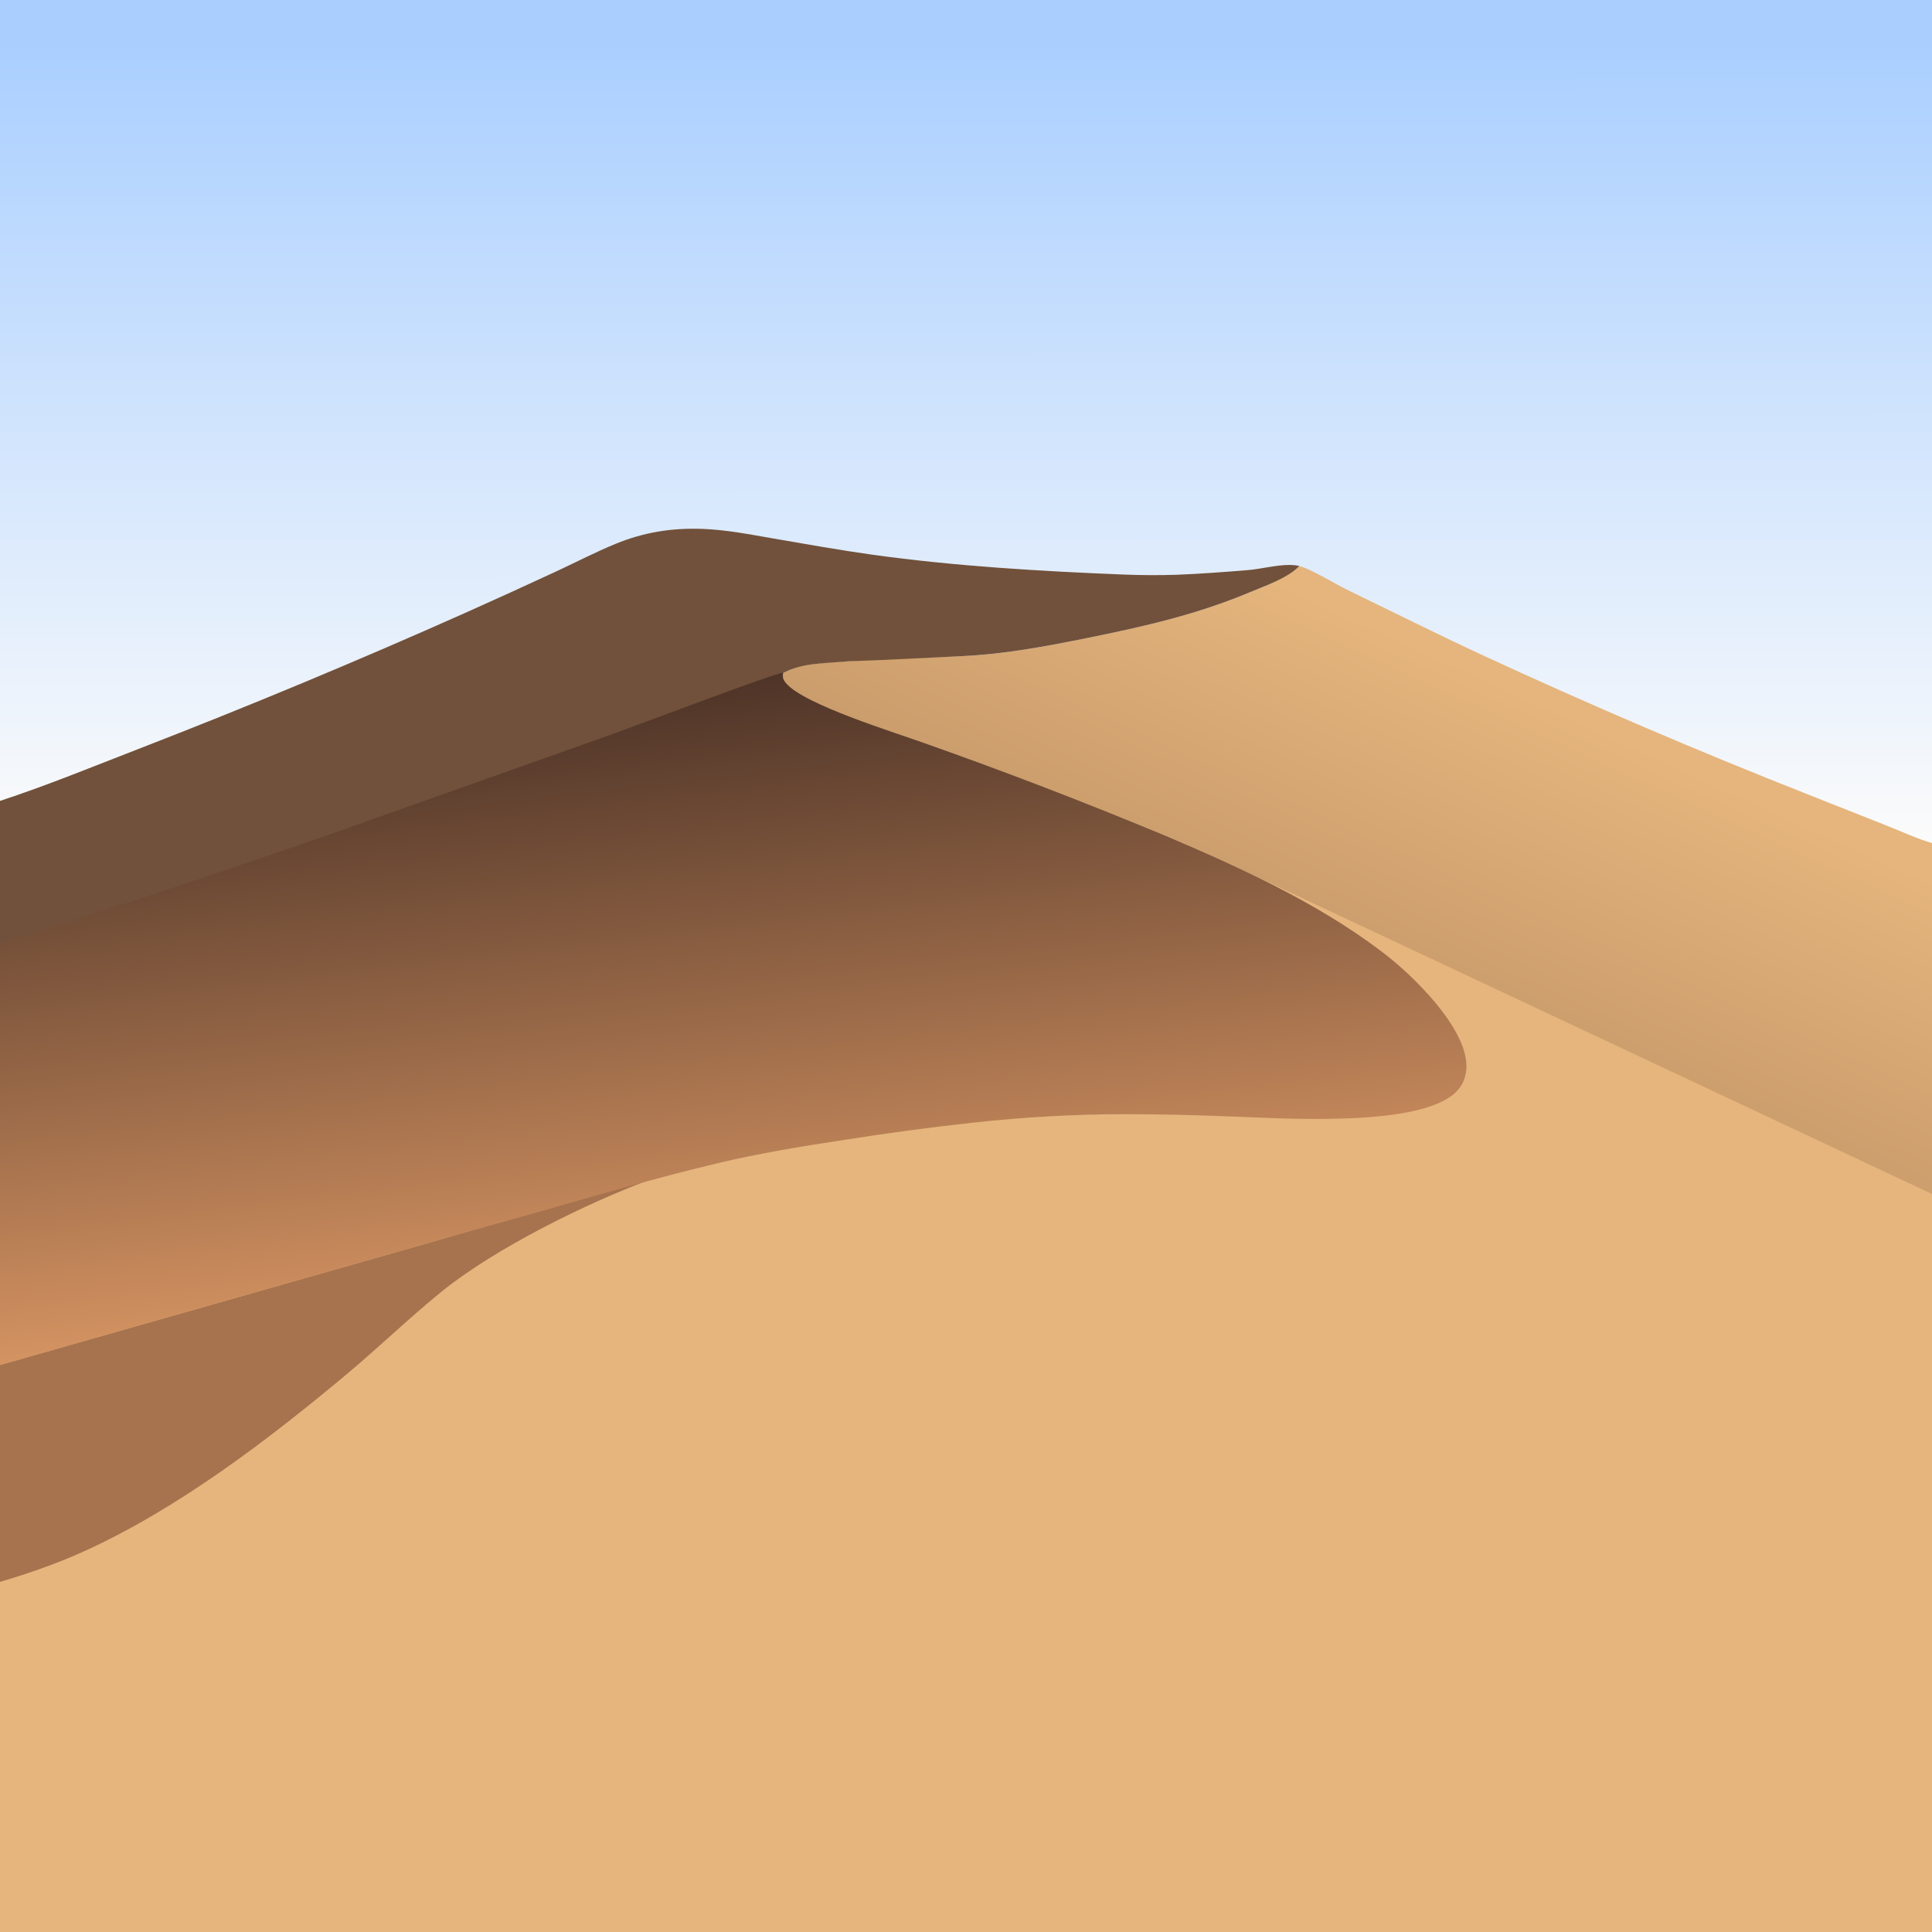
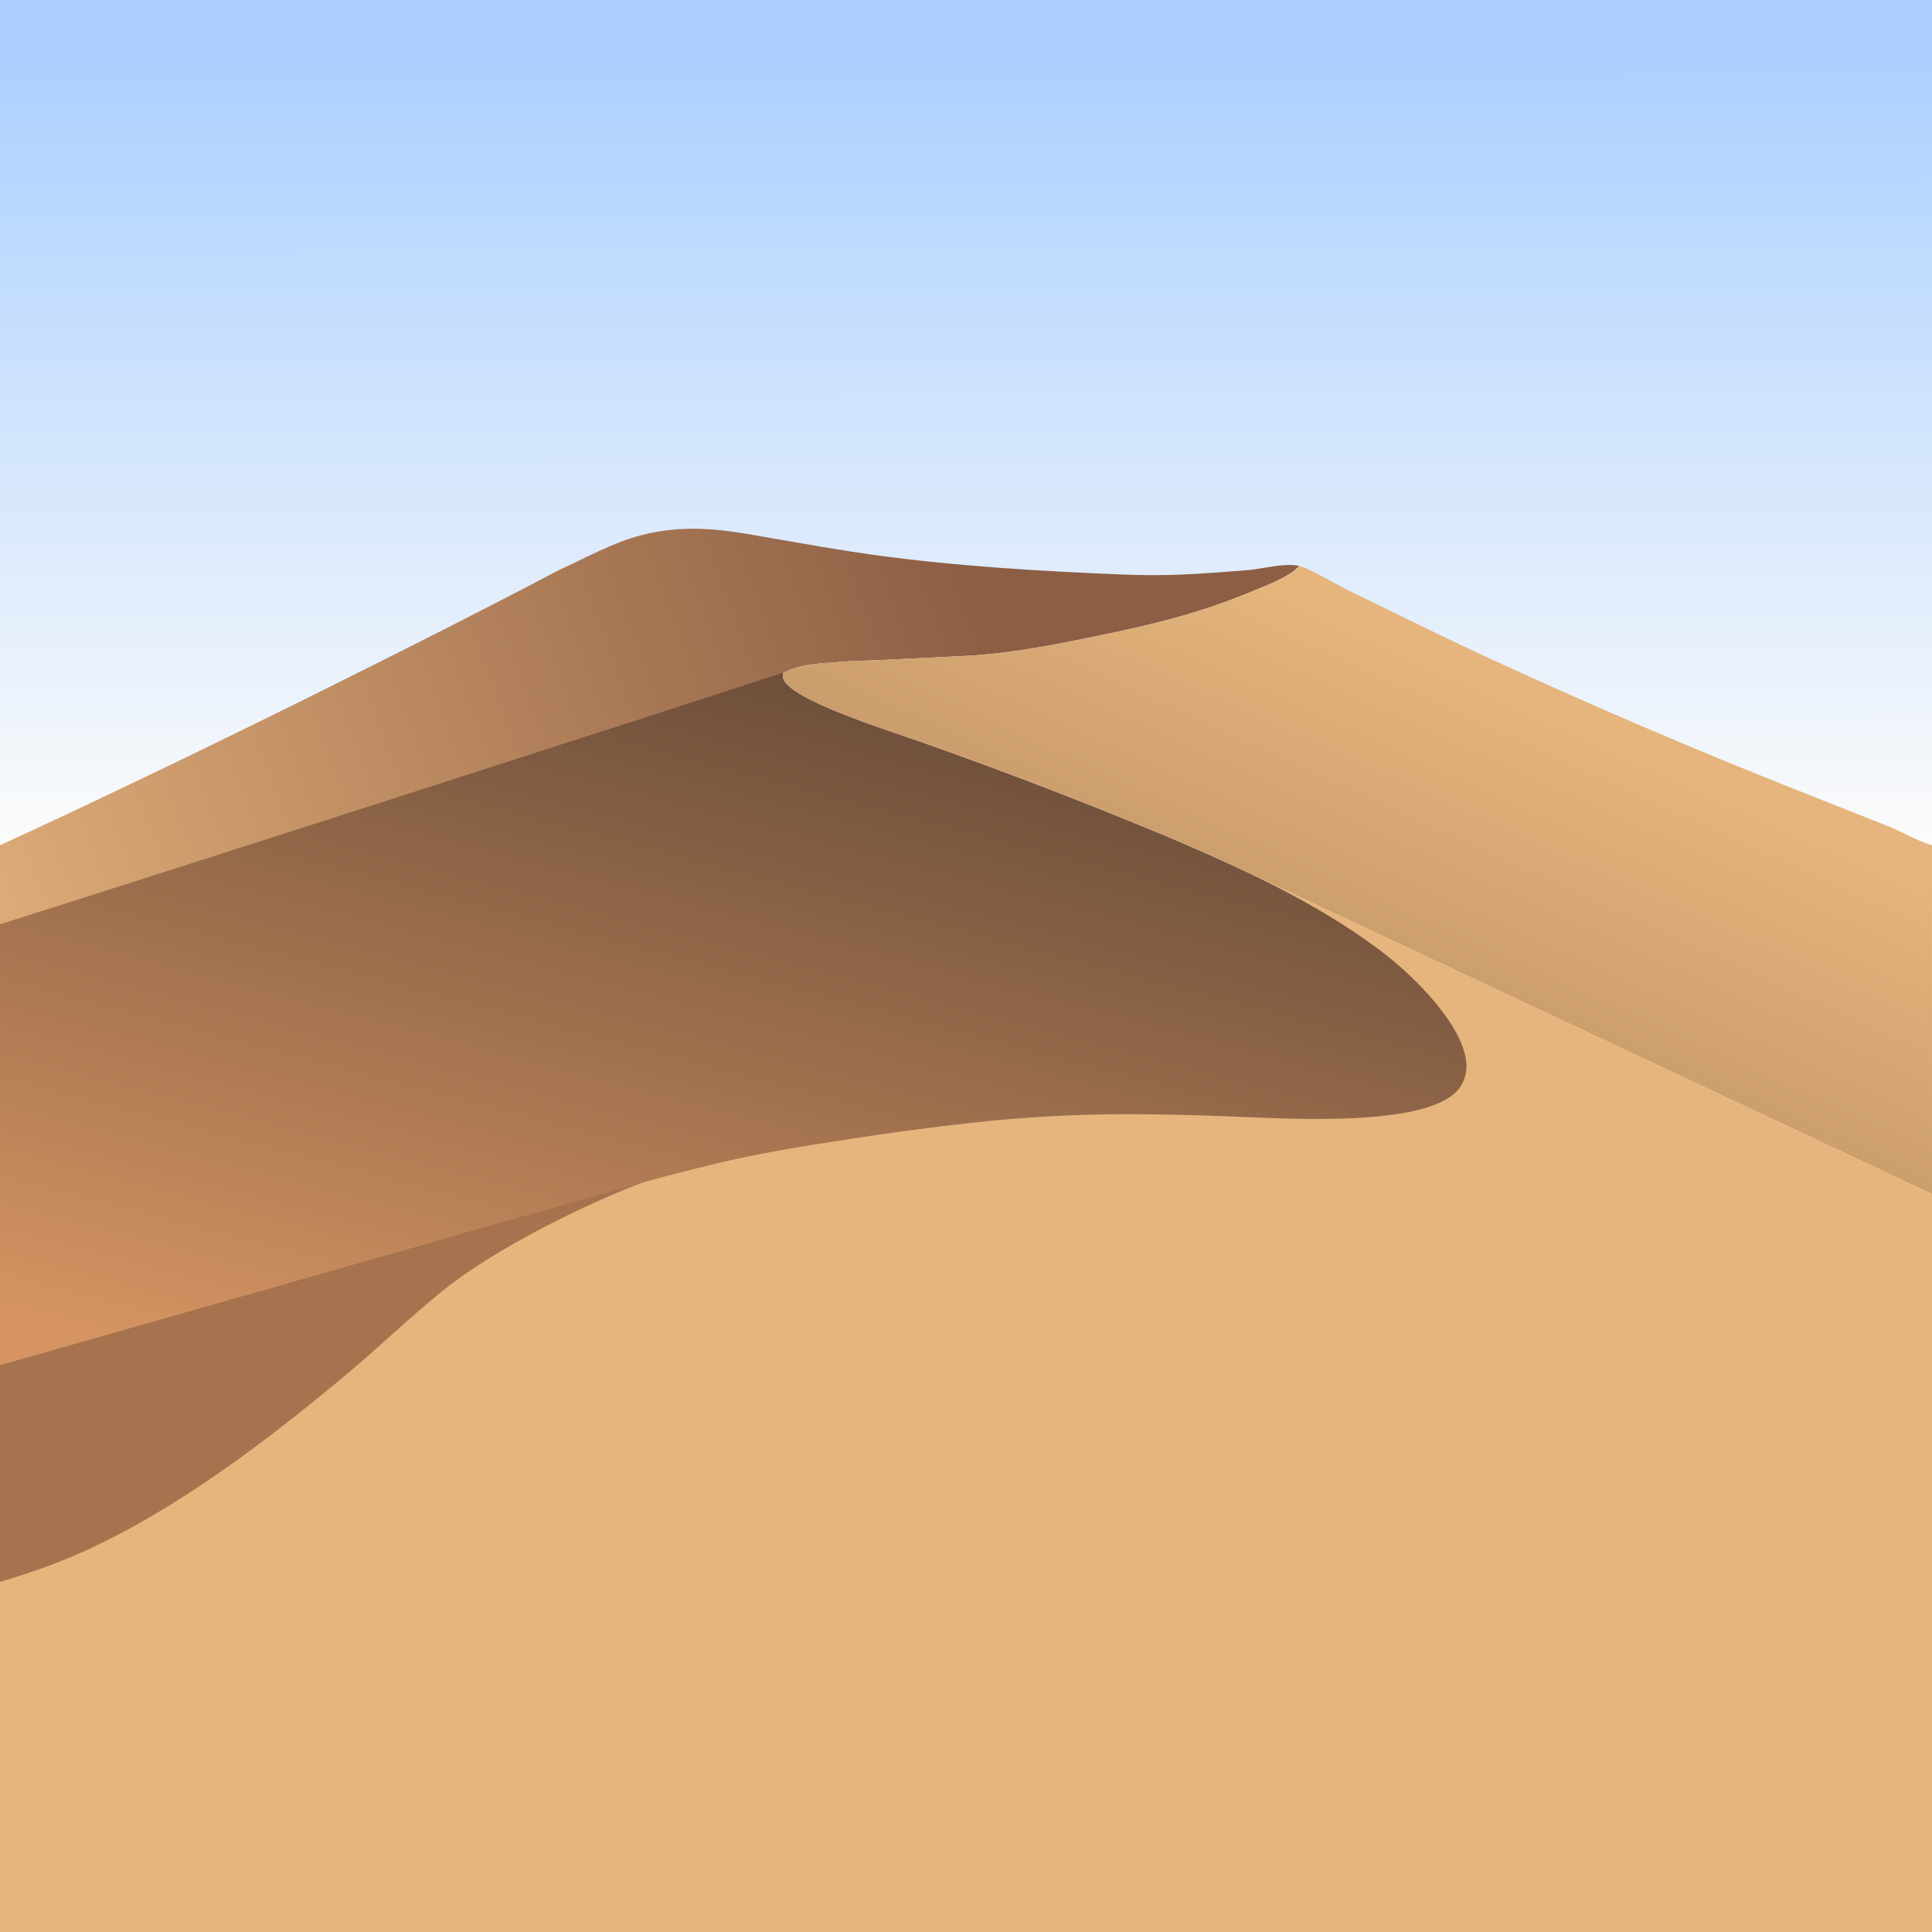
<svg xmlns="http://www.w3.org/2000/svg" width="512" height="512" viewBox="0 0 512 512" fill="none">
-   <path d="M0 0H512V14.672V223.434V512H0V419.211V361.738V249.972V212.25V15.872V0Z" fill="url(#paint0_linear_1951_13878)" />
+   <rect width="512" height="512" fill="url(#paint0_linear_1951_13878)" />
  <path d="M325.632 228.864L512 316.416V512H0V310.272L325.632 228.864Z" fill="#E5B57D" />
  <path d="M0 361.739L114.232 329.192C124.928 326.144 138.147 322.025 154.531 317.417C155.043 317.417 164.352 314.88 173.056 312.32C155.948 318.573 131.281 330.746 117.086 342.245C108.532 349.173 100.566 356.898 92.112 363.979C71.221 381.477 47.097 399.872 22.261 411.118C15.026 414.395 7.61 416.966 0 419.212V361.739Z" fill="#A7734E" />
-   <path d="M0 0H512V14.672V223.434C508.042 222.268 504.109 220.432 500.271 218.911L478.862 210.434C450.066 199.071 421.616 186.9 393.511 173.921C381.289 168.262 369.256 162.228 357.135 156.361C354.237 154.958 346.55 150.298 344.04 149.968C343.358 149.879 343.047 150.295 342.53 150.676C339.742 153.732 335.226 155.28 331.502 156.843C317.03 162.916 303.178 166.043 287.894 169.128C277.003 171.326 266.147 173.364 255.026 173.874C244.912 174.337 234.777 174.506 224.676 175.212C220.759 175.485 216.711 175.619 212.86 176.392C211.232 176.719 209.64 177.357 208.14 178.059C207.773 178.231 207.94 178.171 207.548 178.264C205.614 178.289 168.58 192.275 162.597 194.442L91.905 219.536C61.452 230.231 30.817 240.376 0 249.972V212.25V15.872V0Z" fill="url(#paint1_linear_1951_13878)" />
-   <path d="M-0.005 212.25C12.425 208.177 24.664 203.133 36.867 198.413C65.892 187.159 94.623 175.196 123.058 162.525C131.302 158.84 139.52 155.096 147.71 151.293C152.799 148.912 157.846 146.306 163.035 144.163C170.513 141.072 177.957 139.879 186.033 140.157C192.474 140.379 198.856 141.656 205.193 142.748C213.852 144.239 222.515 145.795 231.219 147.006C253.047 150.047 275.821 151.388 297.84 152.266C302.593 152.453 307.347 152.467 312.102 152.309C318.245 152.059 324.41 151.596 330.539 151.101C334.017 150.821 338.177 149.718 341.664 149.715C342.239 149.714 343.763 149.795 344.286 150.011C341.497 153.067 335.221 155.28 331.497 156.843C317.026 162.916 303.173 166.043 287.889 169.128C276.998 171.326 266.142 173.364 255.022 173.874C244.908 174.337 234.133 174.966 225.108 175.232C217.637 175.852 212.776 175.73 207.932 178.166C207.462 178.345 206.857 178.247 207.013 183.254C161.397 205.82 46.238 261.789 -0.004 283.859L-0.005 212.25Z" fill="#71513B" />
-   <path d="M0 249.972C30.817 240.376 61.452 230.231 91.905 219.536L162.597 194.442C168.58 192.275 205.614 178.289 207.548 178.264C207.537 178.34 207.524 178.415 207.514 178.49C207.361 179.598 207.572 180.167 208.281 181.026C212.953 186.692 237.275 194.159 244.884 196.906C266.401 204.508 287.695 212.692 308.765 221.458C328.418 229.813 348.648 239.002 365.782 251.895C368.483 253.929 371.06 256.11 373.513 258.437C375.967 260.764 378.281 263.221 380.456 265.81C384.145 270.29 389.057 277.262 388.593 283.382C388.386 286.117 387.172 288.414 385.036 290.128C374.116 298.894 338.356 296.276 324.208 295.8C315.484 295.456 306.757 295.279 298.027 295.269C284.561 295.287 271.135 296.04 257.751 297.527C246.495 298.761 235.275 300.26 224.09 302.026C212.536 303.785 201.126 305.634 189.751 308.365C174.347 312.061 158.967 316.495 143.74 320.893L114.232 329.191L0 361.738V249.972Z" fill="url(#paint2_linear_1951_13878)" />
+   <path d="M-0.005 224C48.866 201.621 115.872 168.118 147.71 151.293C152.799 148.912 157.846 146.306 163.035 144.163C170.513 141.072 177.957 139.879 186.033 140.157C192.474 140.379 198.856 141.656 205.193 142.748C213.852 144.239 222.515 145.795 231.219 147.006C253.047 150.047 275.821 151.388 297.84 152.266C302.593 152.453 307.347 152.467 312.102 152.309C318.245 152.059 324.41 151.596 330.539 151.101C334.017 150.821 338.177 149.718 341.664 149.715C342.239 149.714 343.763 149.795 344.286 150.011C341.497 153.067 335.221 155.28 331.497 156.843C317.026 162.916 303.173 166.043 287.889 169.128C276.998 171.326 266.142 173.364 255.022 173.874C244.908 174.337 234.133 174.966 225.108 175.232C217.637 175.852 212.776 175.73 207.932 178.166C207.462 178.345 206.857 178.247 207.013 183.254C161.397 205.82 46.238 261.789 -0.004 283.859L-0.005 224Z" fill="url(#paint1_linear_1951_13878)" />
+   <path d="M0 244.944C36.481 233.448 161.212 193.393 207.548 178.264C207.537 178.34 207.524 178.415 207.514 178.49C207.361 179.598 207.572 180.167 208.281 181.026C212.953 186.692 237.275 194.159 244.884 196.906C266.401 204.508 287.695 212.692 308.765 221.458C328.418 229.813 348.648 239.002 365.782 251.895C368.483 253.929 371.06 256.11 373.513 258.437C375.967 260.764 378.281 263.221 380.456 265.81C384.145 270.29 389.057 277.262 388.593 283.382C388.386 286.117 387.172 288.414 385.036 290.128C374.116 298.894 338.356 296.276 324.208 295.8C315.484 295.456 306.757 295.279 298.027 295.269C284.561 295.287 271.135 296.04 257.751 297.527C246.495 298.761 235.275 300.26 224.09 302.026C212.536 303.785 201.126 305.634 189.751 308.365C174.347 312.061 158.967 316.495 143.74 320.893L114.232 329.191L0 361.738V244.944Z" fill="url(#paint2_linear_1951_13878)" />
+   <path d="M511.993 223.999C507.939 222.805 504.21 220.472 500.271 218.911L478.862 210.434C450.066 199.071 421.616 186.9 393.511 173.921C385.074 170.014 376.726 165.929 368.378 161.843C364.633 160.01 360.889 158.178 357.135 156.361C356.275 155.944 354.991 155.24 353.546 154.447C350.273 152.651 346.173 150.402 344.281 150.009L344.286 150.011C341.902 152.624 336.967 154.621 333.259 156.122L333.255 156.123C333.131 156.174 333.007 156.224 332.886 156.273C332.416 156.465 331.953 156.654 331.502 156.843C317.03 162.916 303.178 166.043 287.894 169.128C277.003 171.326 266.147 173.364 255.026 173.874C254.89 173.88 254.753 173.887 254.617 173.893C251.452 174.039 248.225 174.2 245.011 174.361L245.009 174.361C238.072 174.708 231.192 175.053 225.108 175.232C223.766 175.343 222.508 175.431 221.319 175.513L221.317 175.513C216.366 175.858 212.614 176.118 208.977 177.68C208.788 177.762 208.6 177.847 208.414 177.933C208.253 178.008 208.092 178.086 207.932 178.166C207.915 178.173 207.898 178.179 207.882 178.185L207.851 178.195C207.746 178.231 207.637 178.268 207.533 178.362C207.526 178.405 207.519 178.447 207.514 178.49C207.361 179.598 207.572 180.167 208.281 181.026C212.182 185.757 229.783 191.743 239.916 195.19C241.918 195.871 243.629 196.453 244.885 196.906C266.402 204.508 287.695 212.692 308.765 221.458C314.364 223.838 320.009 226.286 325.617 228.868L325.632 228.864L327.318 229.656C328.011 229.979 328.704 230.305 329.396 230.632L512 316.416L511.993 223.999Z" fill="url(#paint3_linear_1951_13878)" />
  <defs>
-     <linearGradient id="paint0_linear_1951_13878" x1="426.991" y1="194.003" x2="393.474" y2="267.378" gradientUnits="userSpaceOnUse">
+     <linearGradient id="paint0_linear_1951_13878" x1="255.847" y1="11.714" x2="255.899" y2="222.541" gradientUnits="userSpaceOnUse">
+       <stop stop-color="#AACFFF" />
+       <stop offset="1" stop-color="#FBFBFB" />
+     </linearGradient>
+     <linearGradient id="paint1_linear_1951_13878" x1="256.794" y1="149.867" x2="0.001" y2="244.167" gradientUnits="userSpaceOnUse">
+       <stop stop-color="#8D5E44" />
+       <stop offset="1" stop-color="#DDAB77" />
+     </linearGradient>
+     <linearGradient id="paint2_linear_1951_13878" x1="177.512" y1="395.755" x2="247.944" y2="127.618" gradientUnits="userSpaceOnUse">
+       <stop stop-color="#D69462" />
+       <stop offset="1" stop-color="#503C30" />
+     </linearGradient>
+     <linearGradient id="paint3_linear_1951_13878" x1="426.991" y1="194.003" x2="393.474" y2="267.378" gradientUnits="userSpaceOnUse">
      <stop stop-color="#E5B57D" />
      <stop offset="1" stop-color="#CB9D6C" />
    </linearGradient>
-     <linearGradient id="paint1_linear_1951_13878" x1="255.847" y1="11.713" x2="255.899" y2="222.527" gradientUnits="userSpaceOnUse">
-       <stop stop-color="#AACFFF" />
-       <stop offset="1" stop-color="#FBFBFB" />
-     </linearGradient>
-     <linearGradient id="paint2_linear_1951_13878" x1="195.992" y1="340.275" x2="171.552" y2="133.828" gradientUnits="userSpaceOnUse">
-       <stop stop-color="#D69462" />
-       <stop offset="1" stop-color="#251716" />
-     </linearGradient>
  </defs>
</svg>
